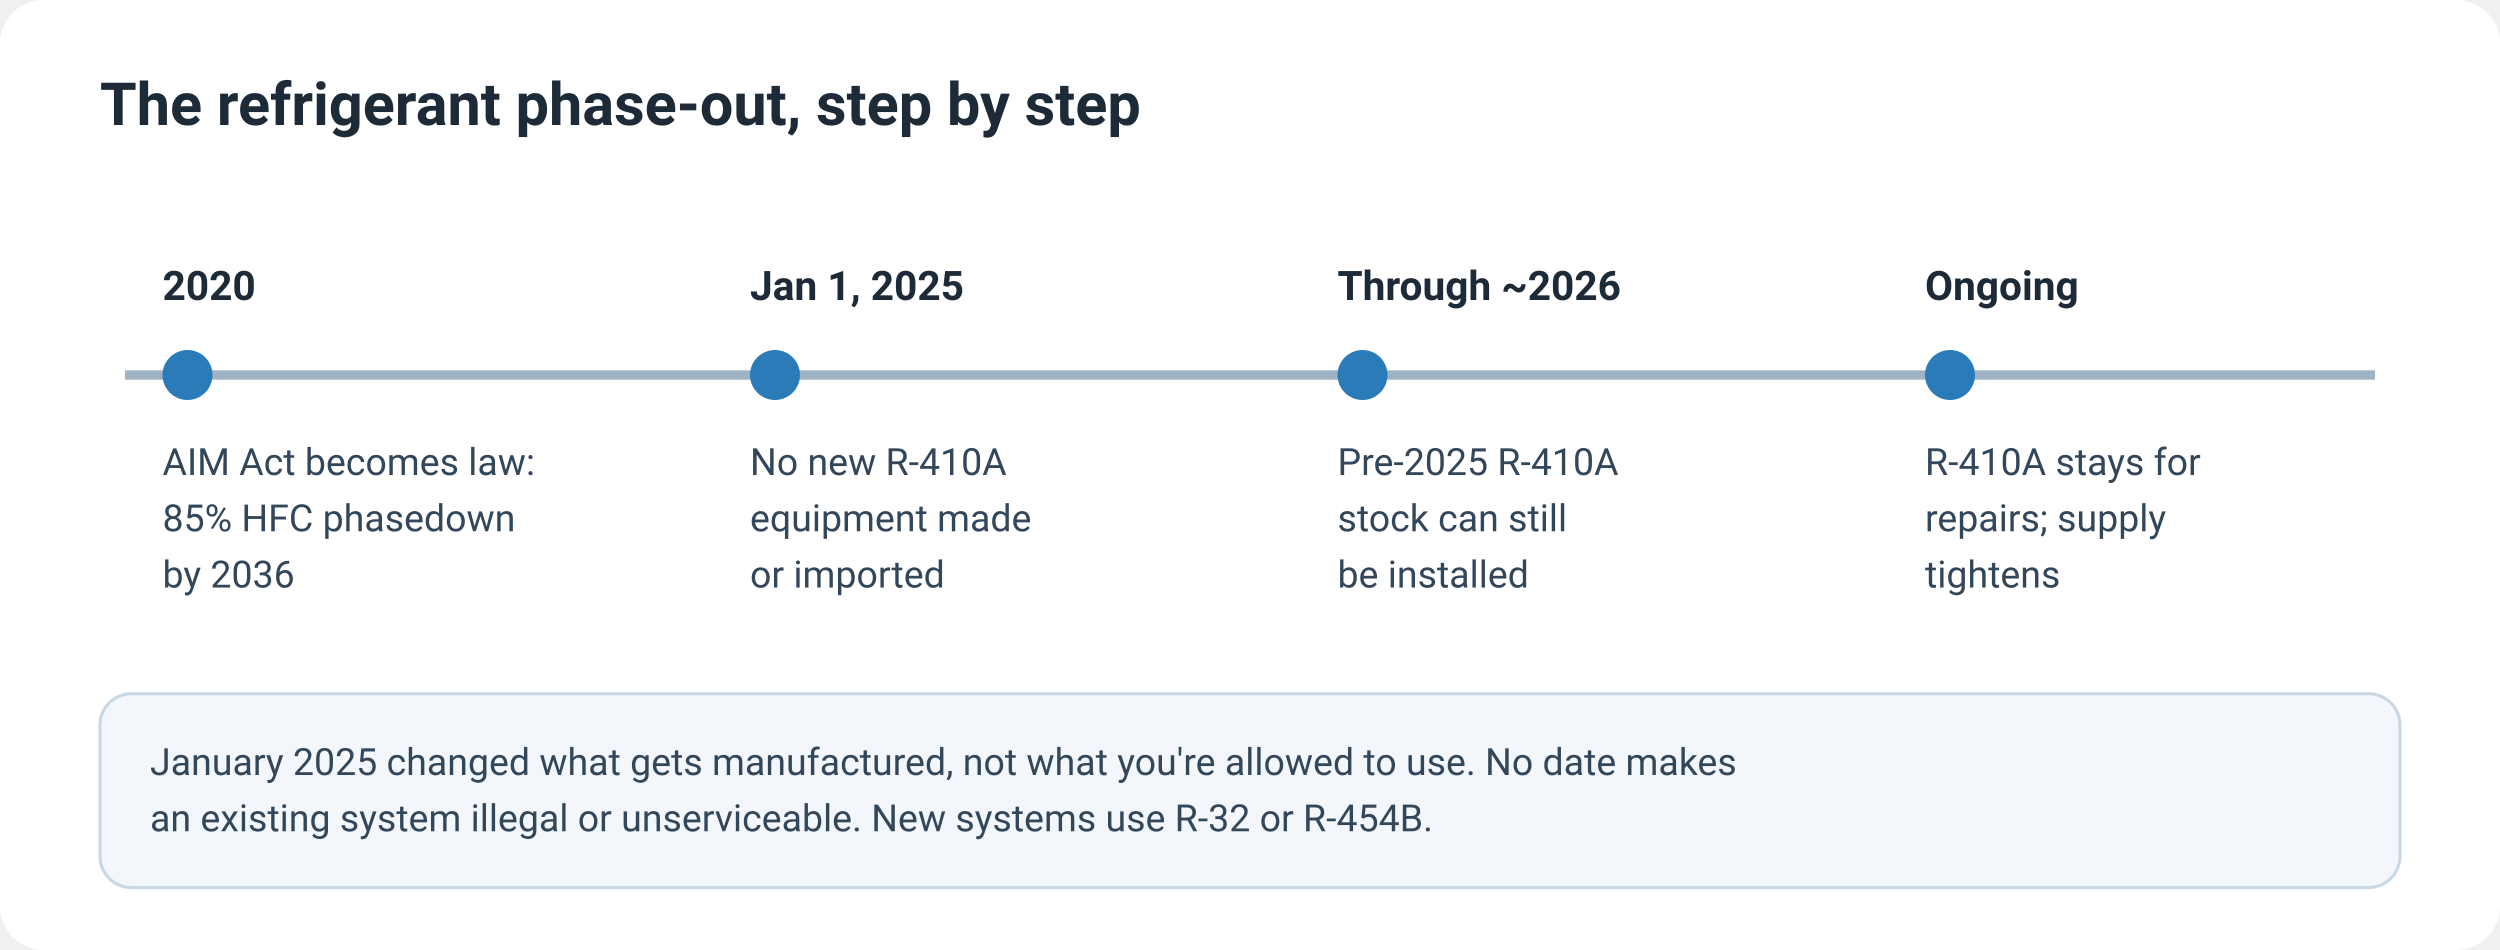
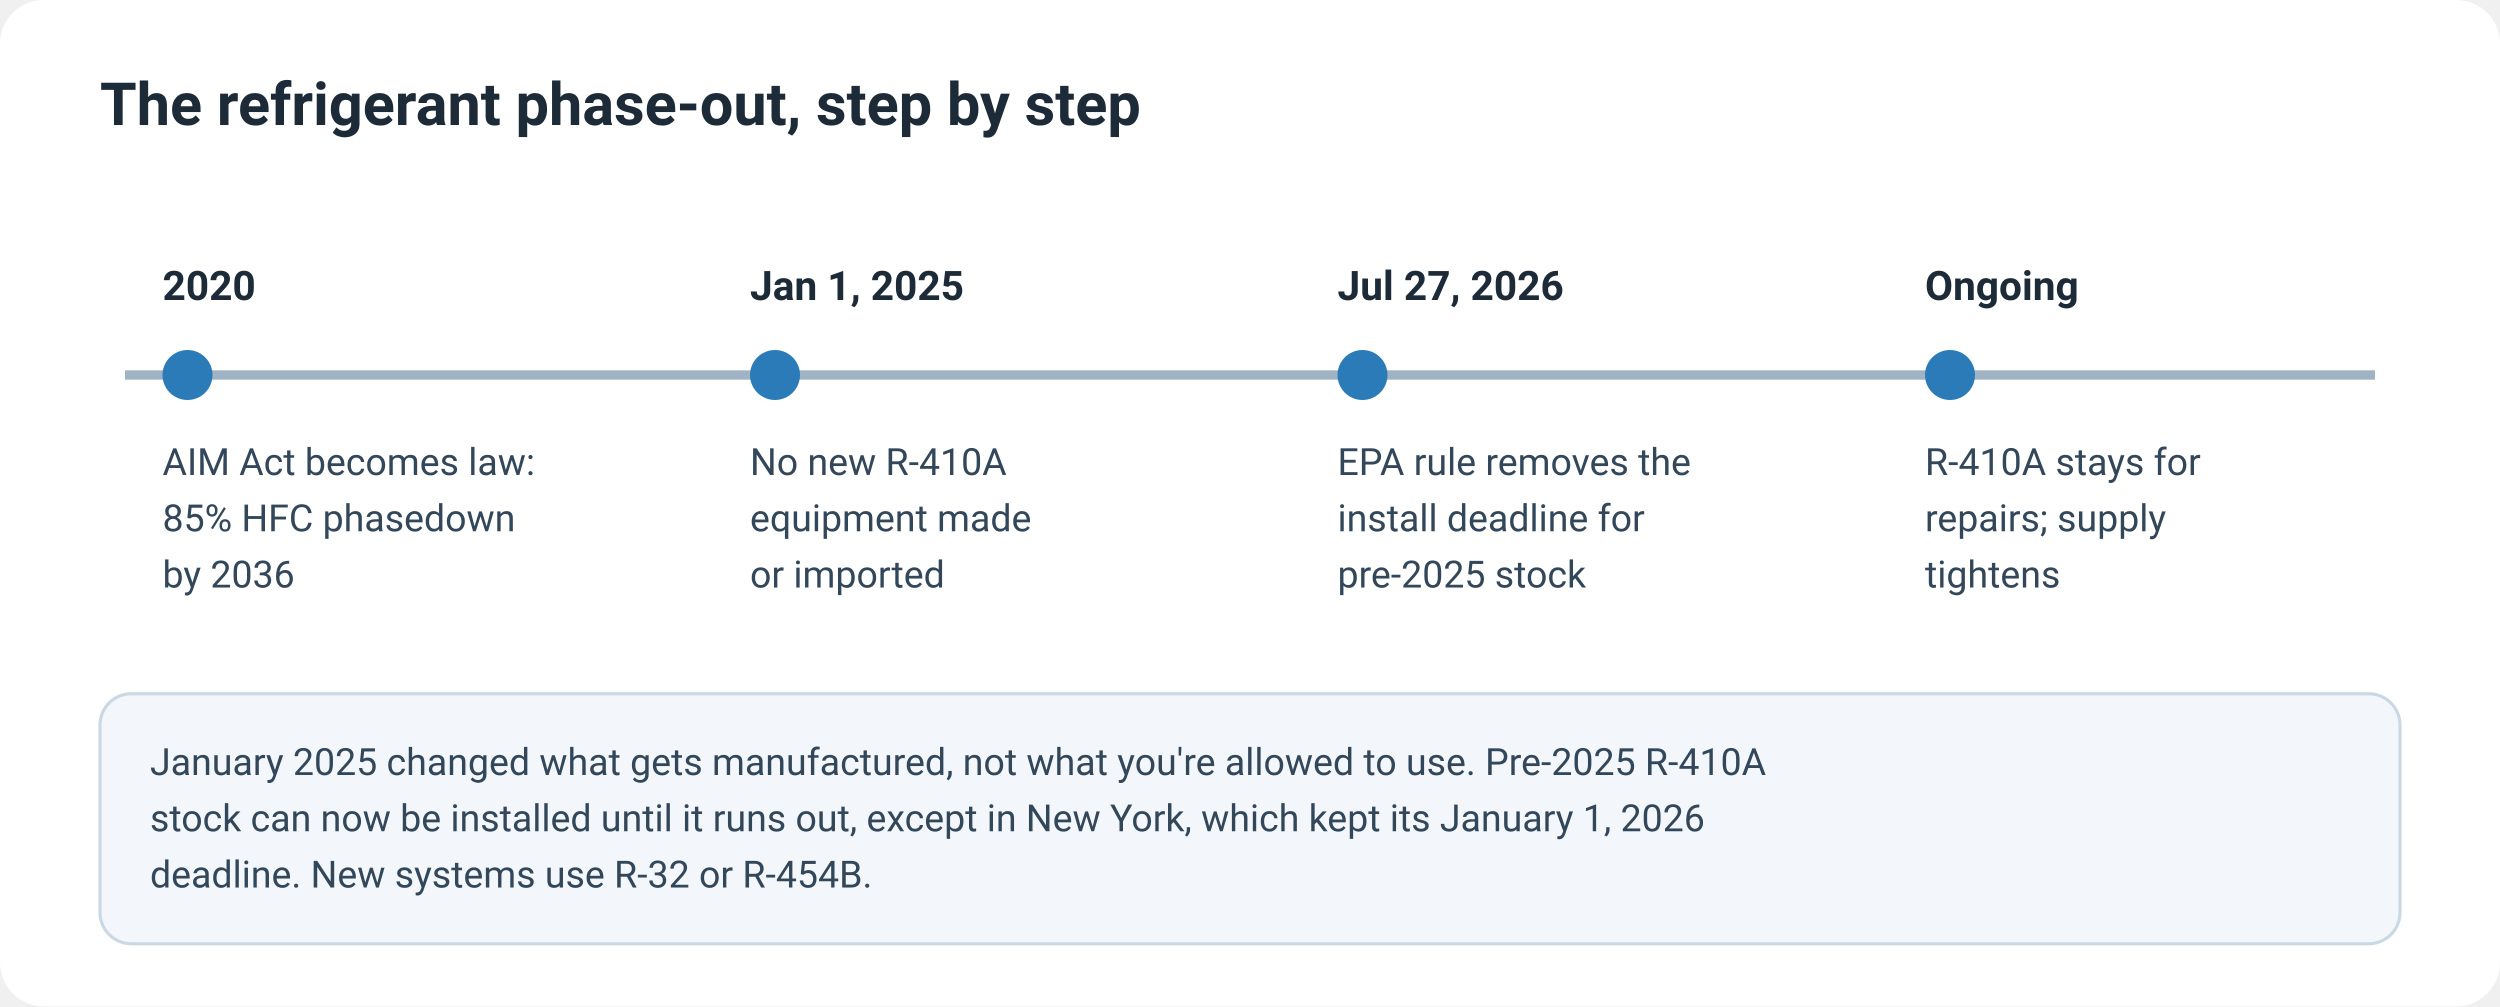
- <svg xmlns="http://www.w3.org/2000/svg" viewBox="0 0 800 304" width="800" height="304" role="img" aria-labelledby="t d" font-family="system-ui, -apple-system, 'Segoe UI', Roboto, Helvetica, Arial, sans-serif">
+ <svg xmlns="http://www.w3.org/2000/svg" viewBox="0 0 800 322" width="800" height="322" role="img" aria-labelledby="t d" font-family="system-ui, -apple-system, 'Segoe UI', Roboto, Helvetica, Arial, sans-serif">
  <style>
    .head{font-size:19px;font-weight:700;fill:#1d2b38}
    .num{font-size:13px;font-weight:700;fill:#1d2b38}
    .lbl{font-size:13px;fill:#33475b}
    .cap{font-size:12px;fill:#33475b}
    .big{font-size:16px;font-weight:700;fill:#2b7bb9}
    .zone{font-size:11px;font-weight:700;letter-spacing:1px;fill:#6b7f91}

  </style>
-   <rect x="0" y="0" width="800" height="304" rx="14" fill="#ffffff" />
+   <rect x="0" y="0" width="800" height="322" rx="14" fill="#ffffff" />
  <text class="head" x="32" y="40">The refrigerant phase-out, step by step</text>
  <path d="M40 120 H760" stroke="#9fb3c4" stroke-width="3" fill="none" />
  <circle cx="60" cy="120" r="8" fill="#2b7bb9" />
  <text class="num" x="52" y="96">2020</text>
  <text class="cap" x="52" y="152">AIM Act becomes law:</text>
  <text class="cap" x="52" y="170">85% HFC phasedown</text>
  <text class="cap" x="52" y="188">by 2036</text>
  <circle cx="248" cy="120" r="8" fill="#2b7bb9" />
  <text class="num" x="240" y="96">Jan 1, 2025</text>
  <text class="cap" x="240" y="152">No new R-410A</text>
  <text class="cap" x="240" y="170">equipment made</text>
  <text class="cap" x="240" y="188">or imported</text>
  <circle cx="436" cy="120" r="8" fill="#2b7bb9" />
-   <text class="num" x="428" y="96">Through ~2026</text>
-   <text class="cap" x="428" y="152">Pre-2025 R-410A</text>
-   <text class="cap" x="428" y="170">stock can still</text>
-   <text class="cap" x="428" y="188">be installed</text>
+   <text class="num" x="428" y="96">Jul 27, 2026</text>
+   <text class="cap" x="428" y="152">EPA rule removes the</text>
+   <text class="cap" x="428" y="170">install deadline for</text>
+   <text class="cap" x="428" y="188">pre-2025 stock</text>
  <circle cx="624" cy="120" r="8" fill="#2b7bb9" />
  <text class="num" x="616" y="96">Ongoing</text>
  <text class="cap" x="616" y="152">R-410A stays for</text>
  <text class="cap" x="616" y="170">repairs; supply</text>
  <text class="cap" x="616" y="188">tightens</text>
-   <rect x="32" y="222" width="736" height="62" rx="10" fill="#f3f7fb" stroke="#c9d8e5" />
-   <text class="cap" x="48" y="248">January 2025 changed what gets manufactured, not what you're allowed to use. No date makes</text>
-   <text class="cap" x="48" y="266">an existing system illegal or unserviceable. New systems use R-32 or R-454B.</text>
+   <rect x="32" y="222" width="736" height="80" rx="10" fill="#f3f7fb" stroke="#c9d8e5" />
+   <text class="cap" x="48" y="248">January 2025 changed what gets manufactured, not what you're allowed to use. Pre-2025 R-410A</text>
+   <text class="cap" x="48" y="266">stock can now be installed until it runs out, except in New York, which kept its January 1, 2026</text>
+   <text class="cap" x="48" y="284">deadline. New systems use R-32 or R-454B.</text>
</svg>
